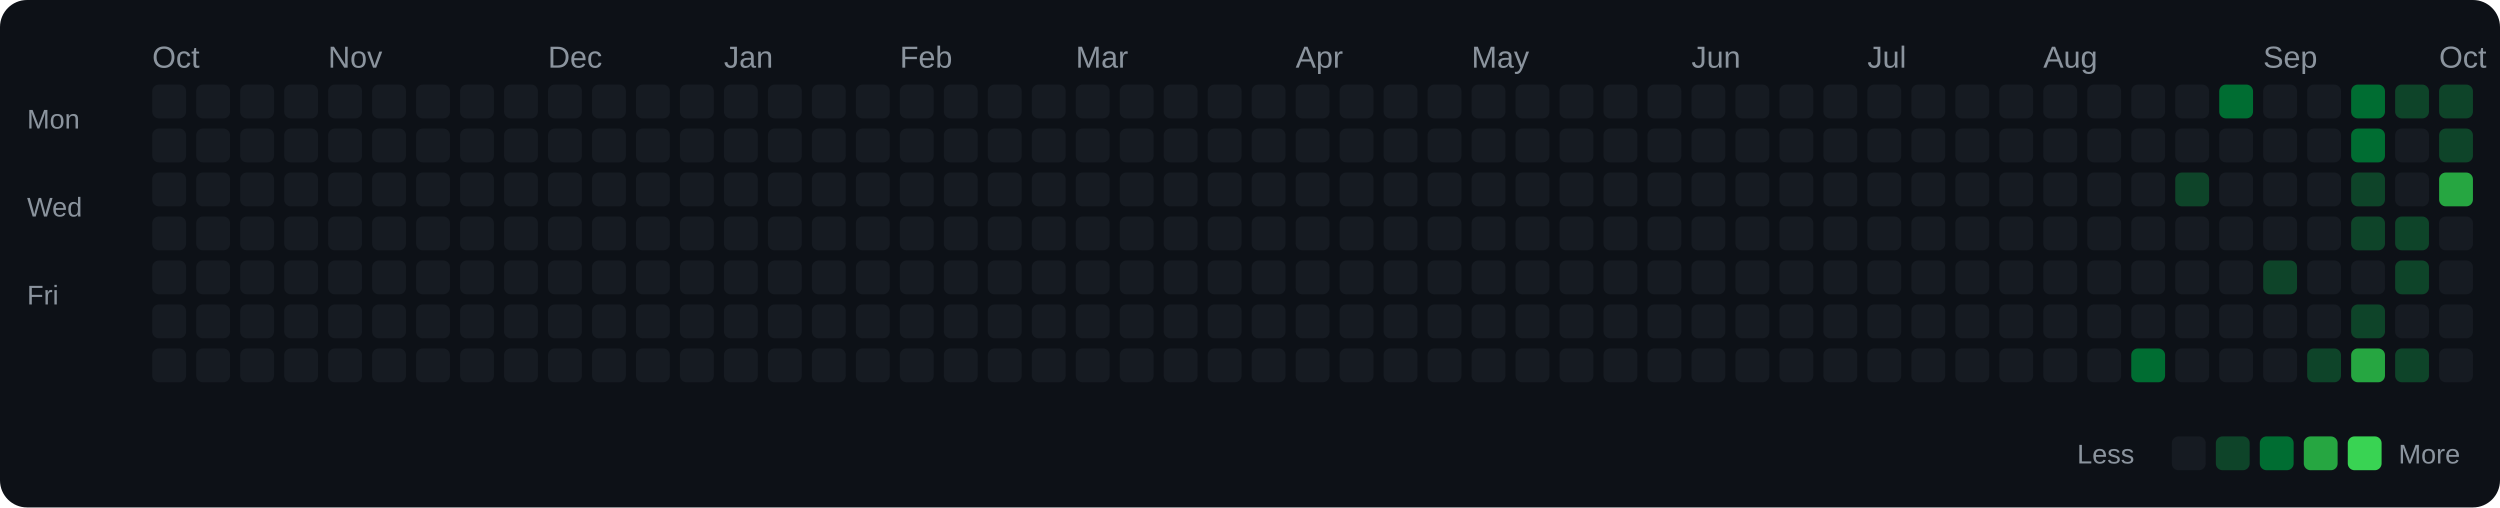
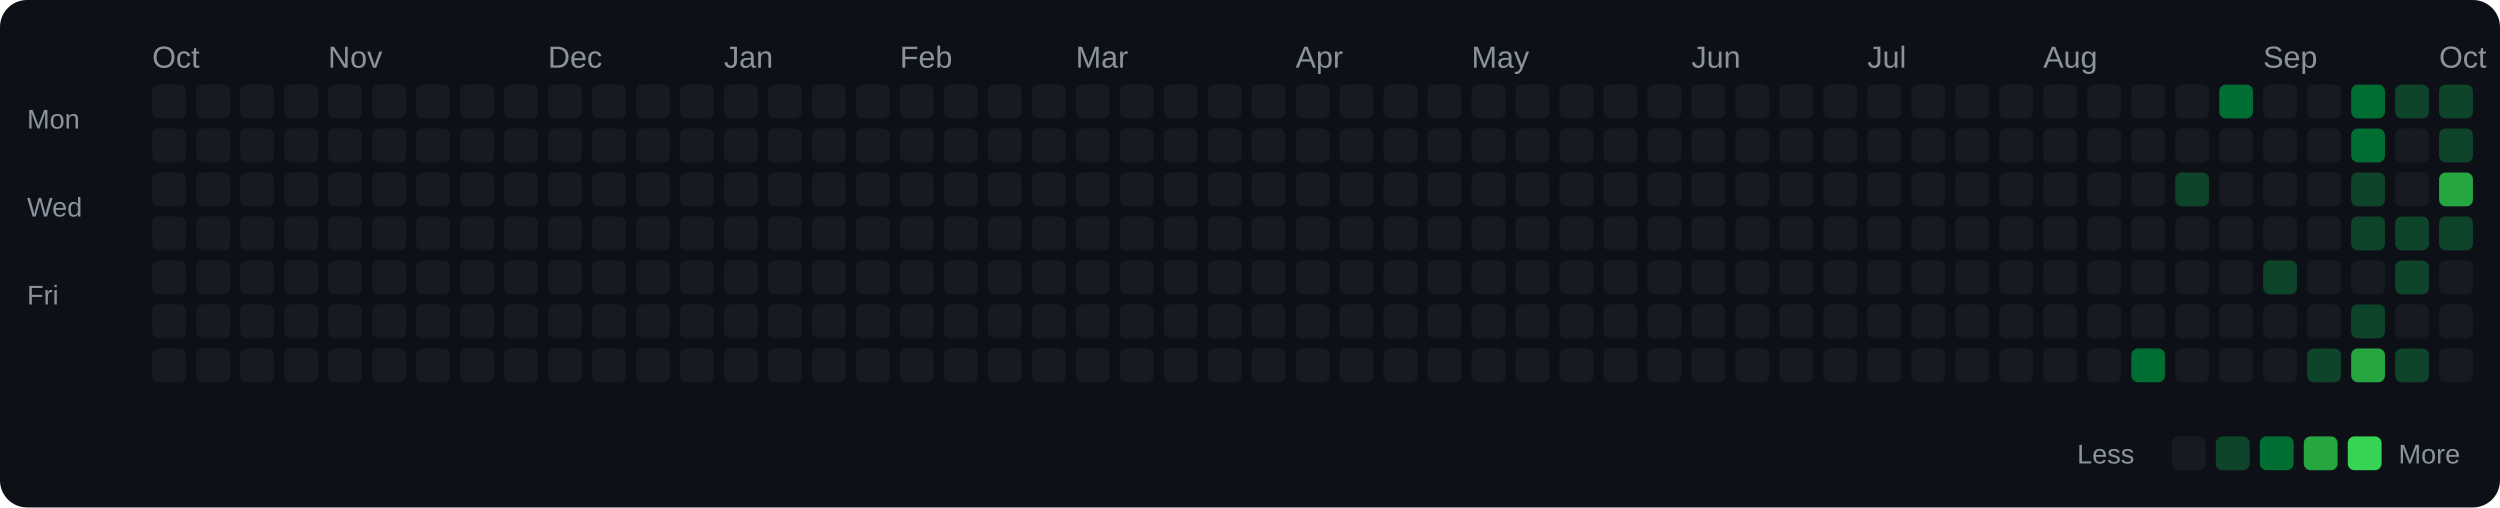
<svg xmlns="http://www.w3.org/2000/svg" width="739" height="150" viewBox="0 0 739 150" role="img" aria-labelledby="title description">
  <rect width="100%" height="100%" fill="#0d1117" rx="8" />
  <text x="45" y="20" fill="#8b949e" font-family="Arial, sans-serif" font-size="9"> Oct </text>
  <text x="97" y="20" fill="#8b949e" font-family="Arial, sans-serif" font-size="9"> Nov </text>
  <text x="162" y="20" fill="#8b949e" font-family="Arial, sans-serif" font-size="9"> Dec </text>
  <text x="214" y="20" fill="#8b949e" font-family="Arial, sans-serif" font-size="9"> Jan </text>
  <text x="266" y="20" fill="#8b949e" font-family="Arial, sans-serif" font-size="9"> Feb </text>
  <text x="318" y="20" fill="#8b949e" font-family="Arial, sans-serif" font-size="9"> Mar </text>
  <text x="383" y="20" fill="#8b949e" font-family="Arial, sans-serif" font-size="9"> Apr </text>
  <text x="435" y="20" fill="#8b949e" font-family="Arial, sans-serif" font-size="9"> May </text>
  <text x="500" y="20" fill="#8b949e" font-family="Arial, sans-serif" font-size="9"> Jun </text>
  <text x="552" y="20" fill="#8b949e" font-family="Arial, sans-serif" font-size="9"> Jul </text>
  <text x="604" y="20" fill="#8b949e" font-family="Arial, sans-serif" font-size="9"> Aug </text>
  <text x="669" y="20" fill="#8b949e" font-family="Arial, sans-serif" font-size="9"> Sep </text>
  <text x="721" y="20" fill="#8b949e" font-family="Arial, sans-serif" font-size="9"> Oct </text>
  <rect x="45" y="25" width="10" height="10" rx="2" fill="#161b22"> </rect>
  <rect x="45" y="38" width="10" height="10" rx="2" fill="#161b22"> </rect>
  <rect x="45" y="51" width="10" height="10" rx="2" fill="#161b22"> </rect>
  <rect x="45" y="64" width="10" height="10" rx="2" fill="#161b22"> </rect>
  <rect x="45" y="77" width="10" height="10" rx="2" fill="#161b22"> </rect>
  <rect x="45" y="90" width="10" height="10" rx="2" fill="#161b22"> </rect>
  <rect x="45" y="103" width="10" height="10" rx="2" fill="#161b22"> </rect>
  <rect x="58" y="25" width="10" height="10" rx="2" fill="#161b22"> </rect>
  <rect x="58" y="38" width="10" height="10" rx="2" fill="#161b22"> </rect>
  <rect x="58" y="51" width="10" height="10" rx="2" fill="#161b22"> </rect>
  <rect x="58" y="64" width="10" height="10" rx="2" fill="#161b22"> </rect>
  <rect x="58" y="77" width="10" height="10" rx="2" fill="#161b22"> </rect>
  <rect x="58" y="90" width="10" height="10" rx="2" fill="#161b22"> </rect>
  <rect x="58" y="103" width="10" height="10" rx="2" fill="#161b22"> </rect>
  <rect x="71" y="25" width="10" height="10" rx="2" fill="#161b22"> </rect>
  <rect x="71" y="38" width="10" height="10" rx="2" fill="#161b22"> </rect>
  <rect x="71" y="51" width="10" height="10" rx="2" fill="#161b22"> </rect>
  <rect x="71" y="64" width="10" height="10" rx="2" fill="#161b22"> </rect>
  <rect x="71" y="77" width="10" height="10" rx="2" fill="#161b22"> </rect>
  <rect x="71" y="90" width="10" height="10" rx="2" fill="#161b22"> </rect>
  <rect x="71" y="103" width="10" height="10" rx="2" fill="#161b22"> </rect>
  <rect x="84" y="25" width="10" height="10" rx="2" fill="#161b22"> </rect>
  <rect x="84" y="38" width="10" height="10" rx="2" fill="#161b22"> </rect>
  <rect x="84" y="51" width="10" height="10" rx="2" fill="#161b22"> </rect>
  <rect x="84" y="64" width="10" height="10" rx="2" fill="#161b22"> </rect>
  <rect x="84" y="77" width="10" height="10" rx="2" fill="#161b22"> </rect>
  <rect x="84" y="90" width="10" height="10" rx="2" fill="#161b22"> </rect>
  <rect x="84" y="103" width="10" height="10" rx="2" fill="#161b22"> </rect>
  <rect x="97" y="25" width="10" height="10" rx="2" fill="#161b22"> </rect>
  <rect x="97" y="38" width="10" height="10" rx="2" fill="#161b22"> </rect>
  <rect x="97" y="51" width="10" height="10" rx="2" fill="#161b22"> </rect>
  <rect x="97" y="64" width="10" height="10" rx="2" fill="#161b22"> </rect>
  <rect x="97" y="77" width="10" height="10" rx="2" fill="#161b22"> </rect>
  <rect x="97" y="90" width="10" height="10" rx="2" fill="#161b22"> </rect>
  <rect x="97" y="103" width="10" height="10" rx="2" fill="#161b22"> </rect>
  <rect x="110" y="25" width="10" height="10" rx="2" fill="#161b22"> </rect>
  <rect x="110" y="38" width="10" height="10" rx="2" fill="#161b22"> </rect>
  <rect x="110" y="51" width="10" height="10" rx="2" fill="#161b22"> </rect>
  <rect x="110" y="64" width="10" height="10" rx="2" fill="#161b22"> </rect>
  <rect x="110" y="77" width="10" height="10" rx="2" fill="#161b22"> </rect>
  <rect x="110" y="90" width="10" height="10" rx="2" fill="#161b22"> </rect>
  <rect x="110" y="103" width="10" height="10" rx="2" fill="#161b22"> </rect>
  <rect x="123" y="25" width="10" height="10" rx="2" fill="#161b22"> </rect>
  <rect x="123" y="38" width="10" height="10" rx="2" fill="#161b22"> </rect>
  <rect x="123" y="51" width="10" height="10" rx="2" fill="#161b22"> </rect>
  <rect x="123" y="64" width="10" height="10" rx="2" fill="#161b22"> </rect>
  <rect x="123" y="77" width="10" height="10" rx="2" fill="#161b22"> </rect>
  <rect x="123" y="90" width="10" height="10" rx="2" fill="#161b22"> </rect>
  <rect x="123" y="103" width="10" height="10" rx="2" fill="#161b22"> </rect>
  <rect x="136" y="25" width="10" height="10" rx="2" fill="#161b22"> </rect>
  <rect x="136" y="38" width="10" height="10" rx="2" fill="#161b22"> </rect>
  <rect x="136" y="51" width="10" height="10" rx="2" fill="#161b22"> </rect>
  <rect x="136" y="64" width="10" height="10" rx="2" fill="#161b22"> </rect>
  <rect x="136" y="77" width="10" height="10" rx="2" fill="#161b22"> </rect>
  <rect x="136" y="90" width="10" height="10" rx="2" fill="#161b22"> </rect>
  <rect x="136" y="103" width="10" height="10" rx="2" fill="#161b22"> </rect>
  <rect x="149" y="25" width="10" height="10" rx="2" fill="#161b22"> </rect>
  <rect x="149" y="38" width="10" height="10" rx="2" fill="#161b22"> </rect>
  <rect x="149" y="51" width="10" height="10" rx="2" fill="#161b22"> </rect>
  <rect x="149" y="64" width="10" height="10" rx="2" fill="#161b22"> </rect>
  <rect x="149" y="77" width="10" height="10" rx="2" fill="#161b22"> </rect>
  <rect x="149" y="90" width="10" height="10" rx="2" fill="#161b22"> </rect>
  <rect x="149" y="103" width="10" height="10" rx="2" fill="#161b22"> </rect>
  <rect x="162" y="25" width="10" height="10" rx="2" fill="#161b22"> </rect>
  <rect x="162" y="38" width="10" height="10" rx="2" fill="#161b22"> </rect>
  <rect x="162" y="51" width="10" height="10" rx="2" fill="#161b22"> </rect>
  <rect x="162" y="64" width="10" height="10" rx="2" fill="#161b22"> </rect>
  <rect x="162" y="77" width="10" height="10" rx="2" fill="#161b22"> </rect>
  <rect x="162" y="90" width="10" height="10" rx="2" fill="#161b22"> </rect>
  <rect x="162" y="103" width="10" height="10" rx="2" fill="#161b22"> </rect>
  <rect x="175" y="25" width="10" height="10" rx="2" fill="#161b22"> </rect>
  <rect x="175" y="38" width="10" height="10" rx="2" fill="#161b22"> </rect>
  <rect x="175" y="51" width="10" height="10" rx="2" fill="#161b22"> </rect>
  <rect x="175" y="64" width="10" height="10" rx="2" fill="#161b22"> </rect>
  <rect x="175" y="77" width="10" height="10" rx="2" fill="#161b22"> </rect>
  <rect x="175" y="90" width="10" height="10" rx="2" fill="#161b22"> </rect>
  <rect x="175" y="103" width="10" height="10" rx="2" fill="#161b22"> </rect>
  <rect x="188" y="25" width="10" height="10" rx="2" fill="#161b22"> </rect>
  <rect x="188" y="38" width="10" height="10" rx="2" fill="#161b22"> </rect>
  <rect x="188" y="51" width="10" height="10" rx="2" fill="#161b22"> </rect>
  <rect x="188" y="64" width="10" height="10" rx="2" fill="#161b22"> </rect>
  <rect x="188" y="77" width="10" height="10" rx="2" fill="#161b22"> </rect>
  <rect x="188" y="90" width="10" height="10" rx="2" fill="#161b22"> </rect>
  <rect x="188" y="103" width="10" height="10" rx="2" fill="#161b22"> </rect>
  <rect x="201" y="25" width="10" height="10" rx="2" fill="#161b22"> </rect>
  <rect x="201" y="38" width="10" height="10" rx="2" fill="#161b22"> </rect>
  <rect x="201" y="51" width="10" height="10" rx="2" fill="#161b22"> </rect>
  <rect x="201" y="64" width="10" height="10" rx="2" fill="#161b22"> </rect>
  <rect x="201" y="77" width="10" height="10" rx="2" fill="#161b22"> </rect>
  <rect x="201" y="90" width="10" height="10" rx="2" fill="#161b22"> </rect>
  <rect x="201" y="103" width="10" height="10" rx="2" fill="#161b22"> </rect>
  <rect x="214" y="25" width="10" height="10" rx="2" fill="#161b22"> </rect>
  <rect x="214" y="38" width="10" height="10" rx="2" fill="#161b22"> </rect>
  <rect x="214" y="51" width="10" height="10" rx="2" fill="#161b22"> </rect>
  <rect x="214" y="64" width="10" height="10" rx="2" fill="#161b22"> </rect>
  <rect x="214" y="77" width="10" height="10" rx="2" fill="#161b22"> </rect>
  <rect x="214" y="90" width="10" height="10" rx="2" fill="#161b22"> </rect>
  <rect x="214" y="103" width="10" height="10" rx="2" fill="#161b22"> </rect>
  <rect x="227" y="25" width="10" height="10" rx="2" fill="#161b22"> </rect>
  <rect x="227" y="38" width="10" height="10" rx="2" fill="#161b22"> </rect>
  <rect x="227" y="51" width="10" height="10" rx="2" fill="#161b22"> </rect>
  <rect x="227" y="64" width="10" height="10" rx="2" fill="#161b22"> </rect>
  <rect x="227" y="77" width="10" height="10" rx="2" fill="#161b22"> </rect>
  <rect x="227" y="90" width="10" height="10" rx="2" fill="#161b22"> </rect>
  <rect x="227" y="103" width="10" height="10" rx="2" fill="#161b22"> </rect>
  <rect x="240" y="25" width="10" height="10" rx="2" fill="#161b22"> </rect>
  <rect x="240" y="38" width="10" height="10" rx="2" fill="#161b22"> </rect>
  <rect x="240" y="51" width="10" height="10" rx="2" fill="#161b22"> </rect>
  <rect x="240" y="64" width="10" height="10" rx="2" fill="#161b22"> </rect>
  <rect x="240" y="77" width="10" height="10" rx="2" fill="#161b22"> </rect>
  <rect x="240" y="90" width="10" height="10" rx="2" fill="#161b22"> </rect>
  <rect x="240" y="103" width="10" height="10" rx="2" fill="#161b22"> </rect>
  <rect x="253" y="25" width="10" height="10" rx="2" fill="#161b22"> </rect>
  <rect x="253" y="38" width="10" height="10" rx="2" fill="#161b22"> </rect>
  <rect x="253" y="51" width="10" height="10" rx="2" fill="#161b22"> </rect>
  <rect x="253" y="64" width="10" height="10" rx="2" fill="#161b22"> </rect>
  <rect x="253" y="77" width="10" height="10" rx="2" fill="#161b22"> </rect>
  <rect x="253" y="90" width="10" height="10" rx="2" fill="#161b22"> </rect>
  <rect x="253" y="103" width="10" height="10" rx="2" fill="#161b22"> </rect>
  <rect x="266" y="25" width="10" height="10" rx="2" fill="#161b22"> </rect>
  <rect x="266" y="38" width="10" height="10" rx="2" fill="#161b22"> </rect>
  <rect x="266" y="51" width="10" height="10" rx="2" fill="#161b22"> </rect>
  <rect x="266" y="64" width="10" height="10" rx="2" fill="#161b22"> </rect>
  <rect x="266" y="77" width="10" height="10" rx="2" fill="#161b22"> </rect>
  <rect x="266" y="90" width="10" height="10" rx="2" fill="#161b22"> </rect>
  <rect x="266" y="103" width="10" height="10" rx="2" fill="#161b22"> </rect>
  <rect x="279" y="25" width="10" height="10" rx="2" fill="#161b22"> </rect>
  <rect x="279" y="38" width="10" height="10" rx="2" fill="#161b22"> </rect>
  <rect x="279" y="51" width="10" height="10" rx="2" fill="#161b22"> </rect>
  <rect x="279" y="64" width="10" height="10" rx="2" fill="#161b22"> </rect>
  <rect x="279" y="77" width="10" height="10" rx="2" fill="#161b22"> </rect>
  <rect x="279" y="90" width="10" height="10" rx="2" fill="#161b22"> </rect>
  <rect x="279" y="103" width="10" height="10" rx="2" fill="#161b22"> </rect>
  <rect x="292" y="25" width="10" height="10" rx="2" fill="#161b22"> </rect>
  <rect x="292" y="38" width="10" height="10" rx="2" fill="#161b22"> </rect>
  <rect x="292" y="51" width="10" height="10" rx="2" fill="#161b22"> </rect>
  <rect x="292" y="64" width="10" height="10" rx="2" fill="#161b22"> </rect>
  <rect x="292" y="77" width="10" height="10" rx="2" fill="#161b22"> </rect>
  <rect x="292" y="90" width="10" height="10" rx="2" fill="#161b22"> </rect>
  <rect x="292" y="103" width="10" height="10" rx="2" fill="#161b22"> </rect>
  <rect x="305" y="25" width="10" height="10" rx="2" fill="#161b22"> </rect>
  <rect x="305" y="38" width="10" height="10" rx="2" fill="#161b22"> </rect>
  <rect x="305" y="51" width="10" height="10" rx="2" fill="#161b22"> </rect>
  <rect x="305" y="64" width="10" height="10" rx="2" fill="#161b22"> </rect>
  <rect x="305" y="77" width="10" height="10" rx="2" fill="#161b22"> </rect>
  <rect x="305" y="90" width="10" height="10" rx="2" fill="#161b22"> </rect>
  <rect x="305" y="103" width="10" height="10" rx="2" fill="#161b22"> </rect>
  <rect x="318" y="25" width="10" height="10" rx="2" fill="#161b22"> </rect>
  <rect x="318" y="38" width="10" height="10" rx="2" fill="#161b22"> </rect>
  <rect x="318" y="51" width="10" height="10" rx="2" fill="#161b22"> </rect>
  <rect x="318" y="64" width="10" height="10" rx="2" fill="#161b22"> </rect>
  <rect x="318" y="77" width="10" height="10" rx="2" fill="#161b22"> </rect>
  <rect x="318" y="90" width="10" height="10" rx="2" fill="#161b22"> </rect>
  <rect x="318" y="103" width="10" height="10" rx="2" fill="#161b22"> </rect>
  <rect x="331" y="25" width="10" height="10" rx="2" fill="#161b22"> </rect>
  <rect x="331" y="38" width="10" height="10" rx="2" fill="#161b22"> </rect>
  <rect x="331" y="51" width="10" height="10" rx="2" fill="#161b22"> </rect>
  <rect x="331" y="64" width="10" height="10" rx="2" fill="#161b22"> </rect>
  <rect x="331" y="77" width="10" height="10" rx="2" fill="#161b22"> </rect>
  <rect x="331" y="90" width="10" height="10" rx="2" fill="#161b22"> </rect>
  <rect x="331" y="103" width="10" height="10" rx="2" fill="#161b22"> </rect>
  <rect x="344" y="25" width="10" height="10" rx="2" fill="#161b22"> </rect>
  <rect x="344" y="38" width="10" height="10" rx="2" fill="#161b22"> </rect>
  <rect x="344" y="51" width="10" height="10" rx="2" fill="#161b22"> </rect>
  <rect x="344" y="64" width="10" height="10" rx="2" fill="#161b22"> </rect>
  <rect x="344" y="77" width="10" height="10" rx="2" fill="#161b22"> </rect>
  <rect x="344" y="90" width="10" height="10" rx="2" fill="#161b22"> </rect>
  <rect x="344" y="103" width="10" height="10" rx="2" fill="#161b22"> </rect>
  <rect x="357" y="25" width="10" height="10" rx="2" fill="#161b22"> </rect>
  <rect x="357" y="38" width="10" height="10" rx="2" fill="#161b22"> </rect>
  <rect x="357" y="51" width="10" height="10" rx="2" fill="#161b22"> </rect>
  <rect x="357" y="64" width="10" height="10" rx="2" fill="#161b22"> </rect>
  <rect x="357" y="77" width="10" height="10" rx="2" fill="#161b22"> </rect>
  <rect x="357" y="90" width="10" height="10" rx="2" fill="#161b22"> </rect>
  <rect x="357" y="103" width="10" height="10" rx="2" fill="#161b22"> </rect>
  <rect x="370" y="25" width="10" height="10" rx="2" fill="#161b22"> </rect>
  <rect x="370" y="38" width="10" height="10" rx="2" fill="#161b22"> </rect>
  <rect x="370" y="51" width="10" height="10" rx="2" fill="#161b22"> </rect>
  <rect x="370" y="64" width="10" height="10" rx="2" fill="#161b22"> </rect>
  <rect x="370" y="77" width="10" height="10" rx="2" fill="#161b22"> </rect>
  <rect x="370" y="90" width="10" height="10" rx="2" fill="#161b22"> </rect>
  <rect x="370" y="103" width="10" height="10" rx="2" fill="#161b22"> </rect>
  <rect x="383" y="25" width="10" height="10" rx="2" fill="#161b22"> </rect>
  <rect x="383" y="38" width="10" height="10" rx="2" fill="#161b22"> </rect>
  <rect x="383" y="51" width="10" height="10" rx="2" fill="#161b22"> </rect>
  <rect x="383" y="64" width="10" height="10" rx="2" fill="#161b22"> </rect>
  <rect x="383" y="77" width="10" height="10" rx="2" fill="#161b22"> </rect>
  <rect x="383" y="90" width="10" height="10" rx="2" fill="#161b22"> </rect>
  <rect x="383" y="103" width="10" height="10" rx="2" fill="#161b22"> </rect>
  <rect x="396" y="25" width="10" height="10" rx="2" fill="#161b22"> </rect>
  <rect x="396" y="38" width="10" height="10" rx="2" fill="#161b22"> </rect>
  <rect x="396" y="51" width="10" height="10" rx="2" fill="#161b22"> </rect>
  <rect x="396" y="64" width="10" height="10" rx="2" fill="#161b22"> </rect>
  <rect x="396" y="77" width="10" height="10" rx="2" fill="#161b22"> </rect>
  <rect x="396" y="90" width="10" height="10" rx="2" fill="#161b22"> </rect>
  <rect x="396" y="103" width="10" height="10" rx="2" fill="#161b22"> </rect>
  <rect x="409" y="25" width="10" height="10" rx="2" fill="#161b22"> </rect>
  <rect x="409" y="38" width="10" height="10" rx="2" fill="#161b22"> </rect>
  <rect x="409" y="51" width="10" height="10" rx="2" fill="#161b22"> </rect>
  <rect x="409" y="64" width="10" height="10" rx="2" fill="#161b22"> </rect>
  <rect x="409" y="77" width="10" height="10" rx="2" fill="#161b22"> </rect>
  <rect x="409" y="90" width="10" height="10" rx="2" fill="#161b22"> </rect>
  <rect x="409" y="103" width="10" height="10" rx="2" fill="#161b22"> </rect>
  <rect x="422" y="25" width="10" height="10" rx="2" fill="#161b22"> </rect>
  <rect x="422" y="38" width="10" height="10" rx="2" fill="#161b22"> </rect>
  <rect x="422" y="51" width="10" height="10" rx="2" fill="#161b22"> </rect>
  <rect x="422" y="64" width="10" height="10" rx="2" fill="#161b22"> </rect>
  <rect x="422" y="77" width="10" height="10" rx="2" fill="#161b22"> </rect>
  <rect x="422" y="90" width="10" height="10" rx="2" fill="#161b22"> </rect>
  <rect x="422" y="103" width="10" height="10" rx="2" fill="#161b22"> </rect>
  <rect x="435" y="25" width="10" height="10" rx="2" fill="#161b22"> </rect>
  <rect x="435" y="38" width="10" height="10" rx="2" fill="#161b22"> </rect>
  <rect x="435" y="51" width="10" height="10" rx="2" fill="#161b22"> </rect>
  <rect x="435" y="64" width="10" height="10" rx="2" fill="#161b22"> </rect>
  <rect x="435" y="77" width="10" height="10" rx="2" fill="#161b22"> </rect>
  <rect x="435" y="90" width="10" height="10" rx="2" fill="#161b22"> </rect>
  <rect x="435" y="103" width="10" height="10" rx="2" fill="#161b22"> </rect>
  <rect x="448" y="25" width="10" height="10" rx="2" fill="#161b22"> </rect>
  <rect x="448" y="38" width="10" height="10" rx="2" fill="#161b22"> </rect>
  <rect x="448" y="51" width="10" height="10" rx="2" fill="#161b22"> </rect>
  <rect x="448" y="64" width="10" height="10" rx="2" fill="#161b22"> </rect>
  <rect x="448" y="77" width="10" height="10" rx="2" fill="#161b22"> </rect>
  <rect x="448" y="90" width="10" height="10" rx="2" fill="#161b22"> </rect>
  <rect x="448" y="103" width="10" height="10" rx="2" fill="#161b22"> </rect>
  <rect x="461" y="25" width="10" height="10" rx="2" fill="#161b22"> </rect>
  <rect x="461" y="38" width="10" height="10" rx="2" fill="#161b22"> </rect>
  <rect x="461" y="51" width="10" height="10" rx="2" fill="#161b22"> </rect>
  <rect x="461" y="64" width="10" height="10" rx="2" fill="#161b22"> </rect>
  <rect x="461" y="77" width="10" height="10" rx="2" fill="#161b22"> </rect>
  <rect x="461" y="90" width="10" height="10" rx="2" fill="#161b22"> </rect>
  <rect x="461" y="103" width="10" height="10" rx="2" fill="#161b22"> </rect>
  <rect x="474" y="25" width="10" height="10" rx="2" fill="#161b22"> </rect>
  <rect x="474" y="38" width="10" height="10" rx="2" fill="#161b22"> </rect>
  <rect x="474" y="51" width="10" height="10" rx="2" fill="#161b22"> </rect>
  <rect x="474" y="64" width="10" height="10" rx="2" fill="#161b22"> </rect>
  <rect x="474" y="77" width="10" height="10" rx="2" fill="#161b22"> </rect>
  <rect x="474" y="90" width="10" height="10" rx="2" fill="#161b22"> </rect>
  <rect x="474" y="103" width="10" height="10" rx="2" fill="#161b22"> </rect>
  <rect x="487" y="25" width="10" height="10" rx="2" fill="#161b22"> </rect>
  <rect x="487" y="38" width="10" height="10" rx="2" fill="#161b22"> </rect>
  <rect x="487" y="51" width="10" height="10" rx="2" fill="#161b22"> </rect>
  <rect x="487" y="64" width="10" height="10" rx="2" fill="#161b22"> </rect>
  <rect x="487" y="77" width="10" height="10" rx="2" fill="#161b22"> </rect>
  <rect x="487" y="90" width="10" height="10" rx="2" fill="#161b22"> </rect>
  <rect x="487" y="103" width="10" height="10" rx="2" fill="#161b22"> </rect>
  <rect x="500" y="25" width="10" height="10" rx="2" fill="#161b22"> </rect>
  <rect x="500" y="38" width="10" height="10" rx="2" fill="#161b22"> </rect>
  <rect x="500" y="51" width="10" height="10" rx="2" fill="#161b22"> </rect>
  <rect x="500" y="64" width="10" height="10" rx="2" fill="#161b22"> </rect>
  <rect x="500" y="77" width="10" height="10" rx="2" fill="#161b22"> </rect>
  <rect x="500" y="90" width="10" height="10" rx="2" fill="#161b22"> </rect>
  <rect x="500" y="103" width="10" height="10" rx="2" fill="#161b22"> </rect>
  <rect x="513" y="25" width="10" height="10" rx="2" fill="#161b22"> </rect>
  <rect x="513" y="38" width="10" height="10" rx="2" fill="#161b22"> </rect>
  <rect x="513" y="51" width="10" height="10" rx="2" fill="#161b22"> </rect>
  <rect x="513" y="64" width="10" height="10" rx="2" fill="#161b22"> </rect>
  <rect x="513" y="77" width="10" height="10" rx="2" fill="#161b22"> </rect>
  <rect x="513" y="90" width="10" height="10" rx="2" fill="#161b22"> </rect>
  <rect x="513" y="103" width="10" height="10" rx="2" fill="#161b22"> </rect>
  <rect x="526" y="25" width="10" height="10" rx="2" fill="#161b22"> </rect>
  <rect x="526" y="38" width="10" height="10" rx="2" fill="#161b22"> </rect>
  <rect x="526" y="51" width="10" height="10" rx="2" fill="#161b22"> </rect>
  <rect x="526" y="64" width="10" height="10" rx="2" fill="#161b22"> </rect>
  <rect x="526" y="77" width="10" height="10" rx="2" fill="#161b22"> </rect>
  <rect x="526" y="90" width="10" height="10" rx="2" fill="#161b22"> </rect>
  <rect x="526" y="103" width="10" height="10" rx="2" fill="#161b22"> </rect>
  <rect x="539" y="25" width="10" height="10" rx="2" fill="#161b22"> </rect>
  <rect x="539" y="38" width="10" height="10" rx="2" fill="#161b22"> </rect>
  <rect x="539" y="51" width="10" height="10" rx="2" fill="#161b22"> </rect>
  <rect x="539" y="64" width="10" height="10" rx="2" fill="#161b22"> </rect>
  <rect x="539" y="77" width="10" height="10" rx="2" fill="#161b22"> </rect>
  <rect x="539" y="90" width="10" height="10" rx="2" fill="#161b22"> </rect>
  <rect x="539" y="103" width="10" height="10" rx="2" fill="#161b22"> </rect>
  <rect x="552" y="25" width="10" height="10" rx="2" fill="#161b22"> </rect>
  <rect x="552" y="38" width="10" height="10" rx="2" fill="#161b22"> </rect>
  <rect x="552" y="51" width="10" height="10" rx="2" fill="#161b22"> </rect>
  <rect x="552" y="64" width="10" height="10" rx="2" fill="#161b22"> </rect>
  <rect x="552" y="77" width="10" height="10" rx="2" fill="#161b22"> </rect>
  <rect x="552" y="90" width="10" height="10" rx="2" fill="#161b22"> </rect>
  <rect x="552" y="103" width="10" height="10" rx="2" fill="#161b22"> </rect>
  <rect x="565" y="25" width="10" height="10" rx="2" fill="#161b22"> </rect>
  <rect x="565" y="38" width="10" height="10" rx="2" fill="#161b22"> </rect>
  <rect x="565" y="51" width="10" height="10" rx="2" fill="#161b22"> </rect>
  <rect x="565" y="64" width="10" height="10" rx="2" fill="#161b22"> </rect>
  <rect x="565" y="77" width="10" height="10" rx="2" fill="#161b22"> </rect>
  <rect x="565" y="90" width="10" height="10" rx="2" fill="#161b22"> </rect>
  <rect x="565" y="103" width="10" height="10" rx="2" fill="#161b22"> </rect>
  <rect x="578" y="25" width="10" height="10" rx="2" fill="#161b22"> </rect>
  <rect x="578" y="38" width="10" height="10" rx="2" fill="#161b22"> </rect>
  <rect x="578" y="51" width="10" height="10" rx="2" fill="#161b22"> </rect>
  <rect x="578" y="64" width="10" height="10" rx="2" fill="#161b22"> </rect>
  <rect x="578" y="77" width="10" height="10" rx="2" fill="#161b22"> </rect>
  <rect x="578" y="90" width="10" height="10" rx="2" fill="#161b22"> </rect>
  <rect x="578" y="103" width="10" height="10" rx="2" fill="#161b22"> </rect>
  <rect x="591" y="25" width="10" height="10" rx="2" fill="#161b22"> </rect>
  <rect x="591" y="38" width="10" height="10" rx="2" fill="#161b22"> </rect>
  <rect x="591" y="51" width="10" height="10" rx="2" fill="#161b22"> </rect>
  <rect x="591" y="64" width="10" height="10" rx="2" fill="#161b22"> </rect>
  <rect x="591" y="77" width="10" height="10" rx="2" fill="#161b22"> </rect>
  <rect x="591" y="90" width="10" height="10" rx="2" fill="#161b22"> </rect>
  <rect x="591" y="103" width="10" height="10" rx="2" fill="#161b22"> </rect>
  <rect x="604" y="25" width="10" height="10" rx="2" fill="#161b22"> </rect>
  <rect x="604" y="38" width="10" height="10" rx="2" fill="#161b22"> </rect>
  <rect x="604" y="51" width="10" height="10" rx="2" fill="#161b22"> </rect>
  <rect x="604" y="64" width="10" height="10" rx="2" fill="#161b22"> </rect>
  <rect x="604" y="77" width="10" height="10" rx="2" fill="#161b22"> </rect>
  <rect x="604" y="90" width="10" height="10" rx="2" fill="#161b22"> </rect>
  <rect x="604" y="103" width="10" height="10" rx="2" fill="#161b22"> </rect>
  <rect x="617" y="25" width="10" height="10" rx="2" fill="#161b22"> </rect>
  <rect x="617" y="38" width="10" height="10" rx="2" fill="#161b22"> </rect>
  <rect x="617" y="51" width="10" height="10" rx="2" fill="#161b22"> </rect>
  <rect x="617" y="64" width="10" height="10" rx="2" fill="#161b22"> </rect>
  <rect x="617" y="77" width="10" height="10" rx="2" fill="#161b22"> </rect>
  <rect x="617" y="90" width="10" height="10" rx="2" fill="#161b22"> </rect>
  <rect x="617" y="103" width="10" height="10" rx="2" fill="#161b22"> </rect>
  <rect x="630" y="25" width="10" height="10" rx="2" fill="#161b22"> </rect>
  <rect x="630" y="38" width="10" height="10" rx="2" fill="#161b22"> </rect>
  <rect x="630" y="51" width="10" height="10" rx="2" fill="#161b22"> </rect>
  <rect x="630" y="64" width="10" height="10" rx="2" fill="#161b22"> </rect>
  <rect x="630" y="77" width="10" height="10" rx="2" fill="#161b22"> </rect>
  <rect x="630" y="90" width="10" height="10" rx="2" fill="#161b22"> </rect>
  <rect x="630" y="103" width="10" height="10" rx="2" fill="#006d32"> </rect>
  <rect x="643" y="25" width="10" height="10" rx="2" fill="#161b22"> </rect>
  <rect x="643" y="38" width="10" height="10" rx="2" fill="#161b22"> </rect>
  <rect x="643" y="51" width="10" height="10" rx="2" fill="#0e4429"> </rect>
  <rect x="643" y="64" width="10" height="10" rx="2" fill="#161b22"> </rect>
  <rect x="643" y="77" width="10" height="10" rx="2" fill="#161b22"> </rect>
  <rect x="643" y="90" width="10" height="10" rx="2" fill="#161b22"> </rect>
  <rect x="643" y="103" width="10" height="10" rx="2" fill="#161b22"> </rect>
  <rect x="656" y="25" width="10" height="10" rx="2" fill="#006d32"> </rect>
  <rect x="656" y="38" width="10" height="10" rx="2" fill="#161b22"> </rect>
  <rect x="656" y="51" width="10" height="10" rx="2" fill="#161b22"> </rect>
  <rect x="656" y="64" width="10" height="10" rx="2" fill="#161b22"> </rect>
  <rect x="656" y="77" width="10" height="10" rx="2" fill="#161b22"> </rect>
  <rect x="656" y="90" width="10" height="10" rx="2" fill="#161b22"> </rect>
  <rect x="656" y="103" width="10" height="10" rx="2" fill="#161b22"> </rect>
  <rect x="669" y="25" width="10" height="10" rx="2" fill="#161b22"> </rect>
  <rect x="669" y="38" width="10" height="10" rx="2" fill="#161b22"> </rect>
  <rect x="669" y="51" width="10" height="10" rx="2" fill="#161b22"> </rect>
  <rect x="669" y="64" width="10" height="10" rx="2" fill="#161b22"> </rect>
  <rect x="669" y="77" width="10" height="10" rx="2" fill="#0e4429"> </rect>
  <rect x="669" y="90" width="10" height="10" rx="2" fill="#161b22"> </rect>
  <rect x="669" y="103" width="10" height="10" rx="2" fill="#161b22"> </rect>
  <rect x="682" y="25" width="10" height="10" rx="2" fill="#161b22"> </rect>
  <rect x="682" y="38" width="10" height="10" rx="2" fill="#161b22"> </rect>
  <rect x="682" y="51" width="10" height="10" rx="2" fill="#161b22"> </rect>
  <rect x="682" y="64" width="10" height="10" rx="2" fill="#161b22"> </rect>
  <rect x="682" y="77" width="10" height="10" rx="2" fill="#161b22"> </rect>
  <rect x="682" y="90" width="10" height="10" rx="2" fill="#161b22"> </rect>
  <rect x="682" y="103" width="10" height="10" rx="2" fill="#0e4429"> </rect>
  <rect x="695" y="25" width="10" height="10" rx="2" fill="#006d32"> </rect>
  <rect x="695" y="38" width="10" height="10" rx="2" fill="#006d32"> </rect>
  <rect x="695" y="51" width="10" height="10" rx="2" fill="#0e4429"> </rect>
  <rect x="695" y="64" width="10" height="10" rx="2" fill="#0e4429"> </rect>
  <rect x="695" y="77" width="10" height="10" rx="2" fill="#161b22"> </rect>
  <rect x="695" y="90" width="10" height="10" rx="2" fill="#0e4429"> </rect>
  <rect x="695" y="103" width="10" height="10" rx="2" fill="#26a641"> </rect>
  <rect x="708" y="25" width="10" height="10" rx="2" fill="#0e4429"> </rect>
  <rect x="708" y="38" width="10" height="10" rx="2" fill="#161b22"> </rect>
  <rect x="708" y="51" width="10" height="10" rx="2" fill="#161b22"> </rect>
  <rect x="708" y="64" width="10" height="10" rx="2" fill="#0e4429"> </rect>
  <rect x="708" y="77" width="10" height="10" rx="2" fill="#0e4429"> </rect>
  <rect x="708" y="90" width="10" height="10" rx="2" fill="#161b22"> </rect>
  <rect x="708" y="103" width="10" height="10" rx="2" fill="#0e4429"> </rect>
  <rect x="721" y="25" width="10" height="10" rx="2" fill="#0e4429"> </rect>
  <rect x="721" y="38" width="10" height="10" rx="2" fill="#0e4429"> </rect>
  <rect x="721" y="51" width="10" height="10" rx="2" fill="#26a641"> </rect>
-   <rect x="721" y="64" width="10" height="10" rx="2" fill="#161b22"> </rect>
+   <rect x="721" y="64" width="10" height="10" rx="2" fill="#0e4429"> </rect>
  <rect x="721" y="77" width="10" height="10" rx="2" fill="#161b22"> </rect>
  <rect x="721" y="90" width="10" height="10" rx="2" fill="#161b22"> </rect>
  <rect x="721" y="103" width="10" height="10" rx="2" fill="#161b22"> </rect>
  <text x="8" y="38" fill="#8b949e" font-family="Arial, sans-serif" font-size="8">Mon</text>
  <text x="8" y="64" fill="#8b949e" font-family="Arial, sans-serif" font-size="8">Wed</text>
  <text x="8" y="90" fill="#8b949e" font-family="Arial, sans-serif" font-size="8">Fri</text>
  <text x="614" y="137" fill="#8b949e" font-family="Arial, sans-serif" font-size="8">Less</text>
  <rect x="642" y="129" width="10" height="10" rx="2" fill="#161b22" />
  <rect x="655" y="129" width="10" height="10" rx="2" fill="#0e4429" />
  <rect x="668" y="129" width="10" height="10" rx="2" fill="#006d32" />
  <rect x="681" y="129" width="10" height="10" rx="2" fill="#26a641" />
  <rect x="694" y="129" width="10" height="10" rx="2" fill="#39d353" />
  <text x="709" y="137" fill="#8b949e" font-family="Arial, sans-serif" font-size="8">More</text>
</svg>
